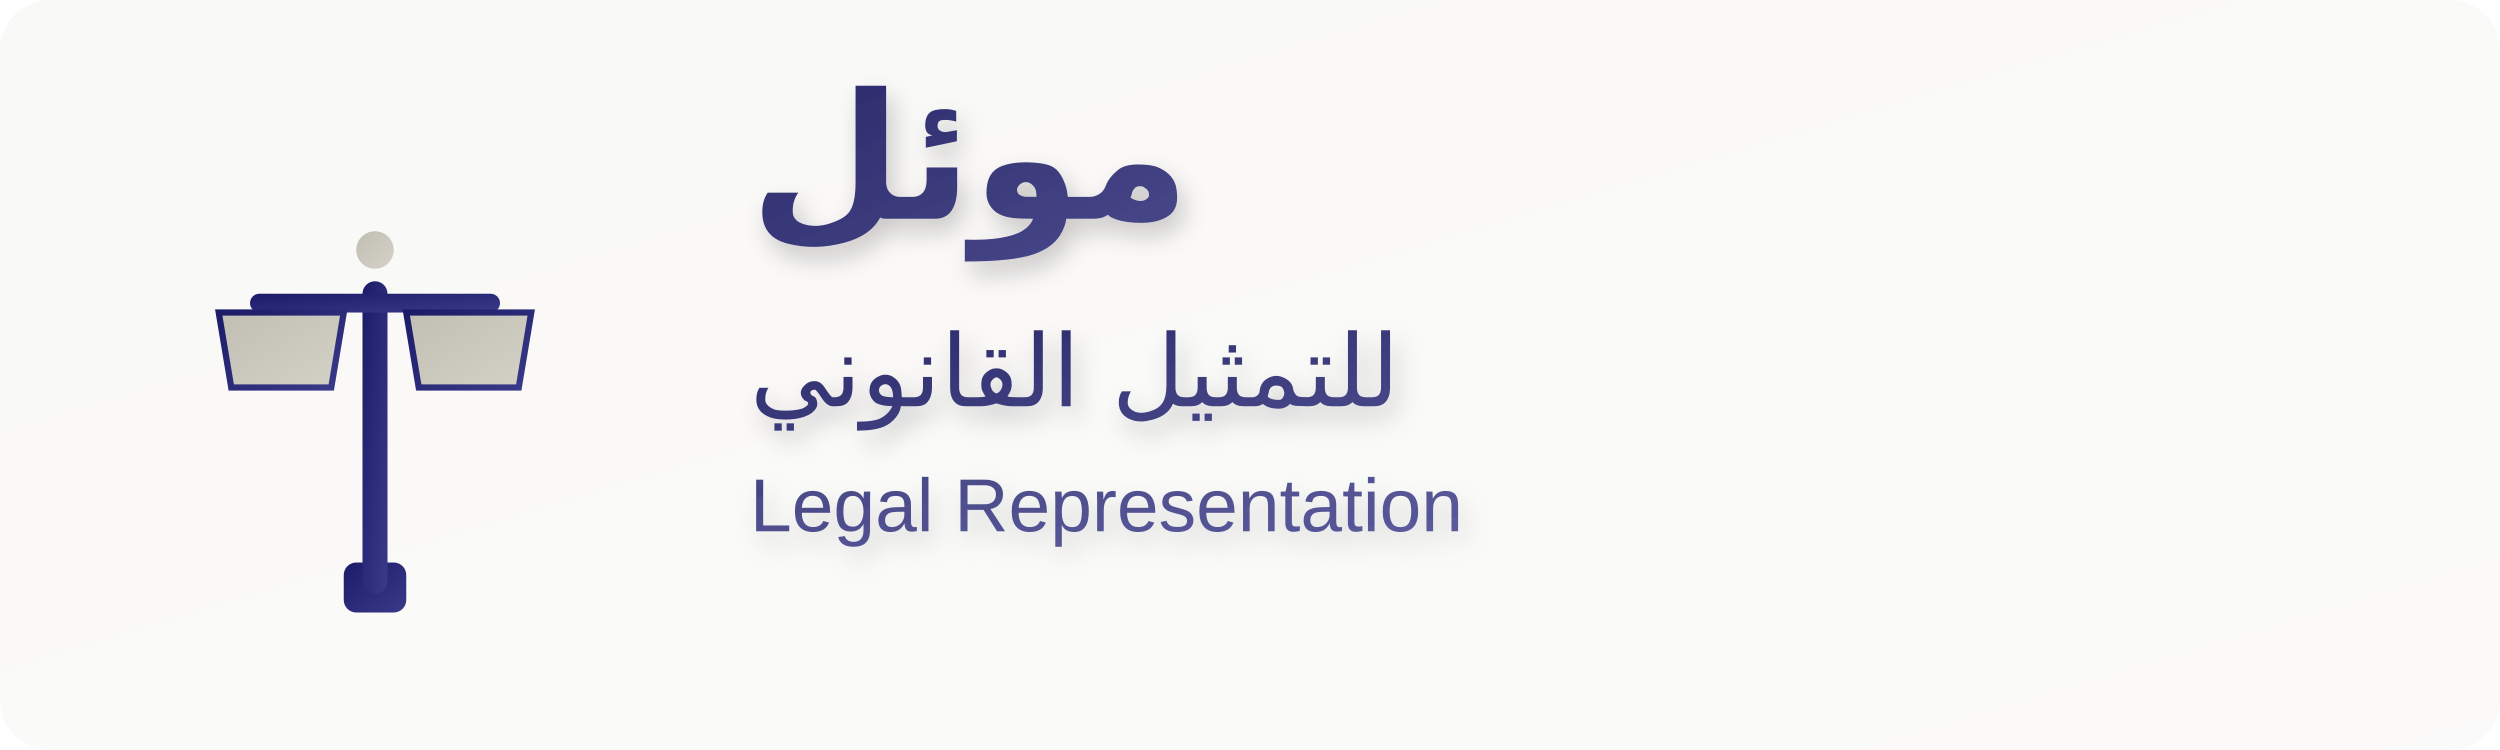
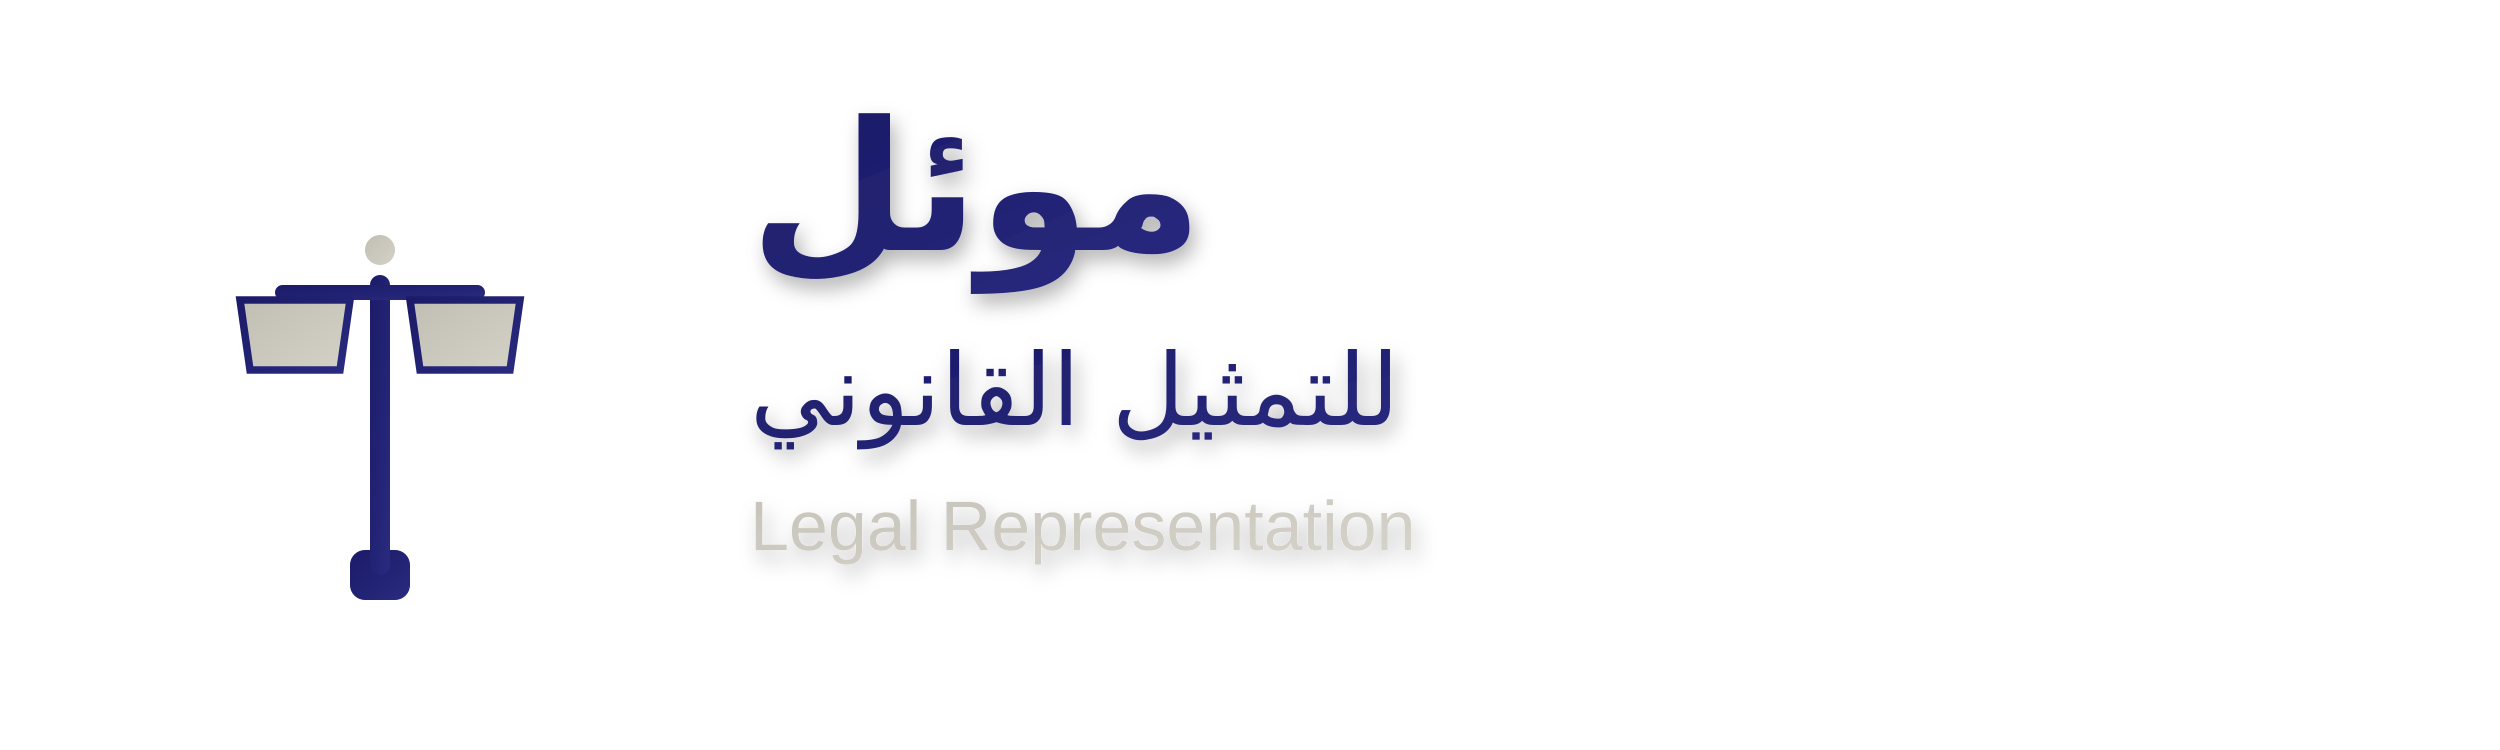
- <svg xmlns="http://www.w3.org/2000/svg" viewBox="0 0 400 120" width="400" height="120">
+ <svg xmlns="http://www.w3.org/2000/svg" viewBox="0 0 500 150" width="500" height="150">
  <defs>
    <linearGradient id="primaryGradient" x1="0%" y1="0%" x2="100%" y2="100%">
      <stop offset="0%" style="stop-color:#1b1b68;stop-opacity:1" />
-       <stop offset="100%" style="stop-color:#3a3a8a;stop-opacity:1" />
+       <stop offset="100%" style="stop-color:#2a2a80;stop-opacity:1" />
    </linearGradient>
    <linearGradient id="accentGradient" x1="0%" y1="0%" x2="100%" y2="100%">
      <stop offset="0%" style="stop-color:#c1beb4;stop-opacity:1" />
      <stop offset="100%" style="stop-color:#d4d1c7;stop-opacity:1" />
    </linearGradient>
-     <linearGradient id="textGradient" x1="0%" y1="0%" x2="100%" y2="100%">
-       <stop offset="0%" style="stop-color:#2a2a6b;stop-opacity:1" />
-       <stop offset="100%" style="stop-color:#4a4a8b;stop-opacity:1" />
-     </linearGradient>
    <filter id="shadow" x="-50%" y="-50%" width="200%" height="200%">
-       <feDropShadow dx="1" dy="2" stdDeviation="2" flood-opacity="0.2" />
+       <feDropShadow dx="1" dy="2" stdDeviation="2" flood-opacity="0.3" />
    </filter>
  </defs>
-   <rect width="400" height="120" rx="8" fill="url(#accentGradient)" opacity="0.1" />
-   <g transform="translate(20, 20)">
-     <rect x="35" y="70" width="10" height="8" fill="url(#primaryGradient)" rx="2" />
-     <rect x="38" y="25" width="4" height="50" fill="url(#primaryGradient)" rx="2" />
-     <rect x="20" y="27" width="40" height="3" fill="url(#primaryGradient)" rx="1.5" />
-     <g transform="translate(15, 30)">
-       <path d="M 0 0 L 20 0 L 18 12 L 2 12 Z" fill="url(#accentGradient)" stroke="url(#primaryGradient)" stroke-width="1" />
-       <line x1="10" y1="0" x2="10" y2="-8" stroke="url(#primaryGradient)" stroke-width="2" />
+   <g transform="translate(30, 25)">
+     <rect x="40" y="85" width="12" height="10" fill="url(#primaryGradient)" rx="3" />
+     <rect x="44" y="30" width="4" height="60" fill="url(#primaryGradient)" rx="2" />
+     <rect x="25" y="32" width="42" height="3" fill="url(#primaryGradient)" rx="1.5" />
+     <g transform="translate(18, 35)">
+       <path d="M 0 0 L 22 0 L 20 14 L 2 14 Z" fill="url(#accentGradient)" stroke="url(#primaryGradient)" stroke-width="1.5" />
+       <line x1="11" y1="0" x2="11" y2="-10" stroke="url(#primaryGradient)" stroke-width="2" />
    </g>
-     <g transform="translate(45, 30)">
-       <path d="M 0 0 L 20 0 L 18 12 L 2 12 Z" fill="url(#accentGradient)" stroke="url(#primaryGradient)" stroke-width="1" />
-       <line x1="10" y1="0" x2="10" y2="-8" stroke="url(#primaryGradient)" stroke-width="2" />
+     <g transform="translate(52, 35)">
+       <path d="M 0 0 L 22 0 L 20 14 L 2 14 Z" fill="url(#accentGradient)" stroke="url(#primaryGradient)" stroke-width="1.5" />
+       <line x1="11" y1="0" x2="11" y2="-10" stroke="url(#primaryGradient)" stroke-width="2" />
    </g>
-     <circle cx="40" cy="20" r="3" fill="url(#accentGradient)" />
+     <circle cx="46" cy="25" r="3" fill="url(#accentGradient)" />
  </g>
-   <g transform="translate(120, 35)" filter="url(#shadow)">
-     <text x="0" y="0" font-family="Arial, sans-serif" font-size="28" font-weight="bold" fill="url(#textGradient)" text-anchor="start">موئل</text>
+   <g transform="translate(150, 50)" filter="url(#shadow)">
+     <text x="0" y="0" font-family="Arial, sans-serif" font-size="36" font-weight="bold" fill="url(#primaryGradient)" text-anchor="start">موئل</text>
  </g>
-   <g transform="translate(120, 65)" filter="url(#shadow)">
-     <text x="0" y="0" font-family="Arial, sans-serif" font-size="16" font-weight="normal" fill="url(#textGradient)" text-anchor="start">للتمثيل القانوني</text>
+   <g transform="translate(150, 85)" filter="url(#shadow)">
+     <text x="0" y="0" font-family="Arial, sans-serif" font-size="20" font-weight="normal" fill="url(#primaryGradient)" text-anchor="start">للتمثيل القانوني</text>
  </g>
-   <g transform="translate(120, 85)" filter="url(#shadow)">
-     <text x="0" y="0" font-family="Arial, sans-serif" font-size="12" font-weight="normal" fill="url(#primaryGradient)" text-anchor="start" opacity="0.8">Legal Representation</text>
+   <g transform="translate(150, 110)" filter="url(#shadow)">
+     <text x="0" y="0" font-family="Arial, sans-serif" font-size="14" font-weight="normal" fill="url(#accentGradient)" text-anchor="start" opacity="0.9">Legal Representation</text>
  </g>
-   <line x1="120" y1="95" x2="280" y2="95" stroke="url(#accentGradient)" stroke-width="2" opacity="0.6" />
+   <line x1="150" y1="120" x2="350" y2="120" stroke="url(#accentGradient)" stroke-width="2" opacity="0.7" />
</svg>
